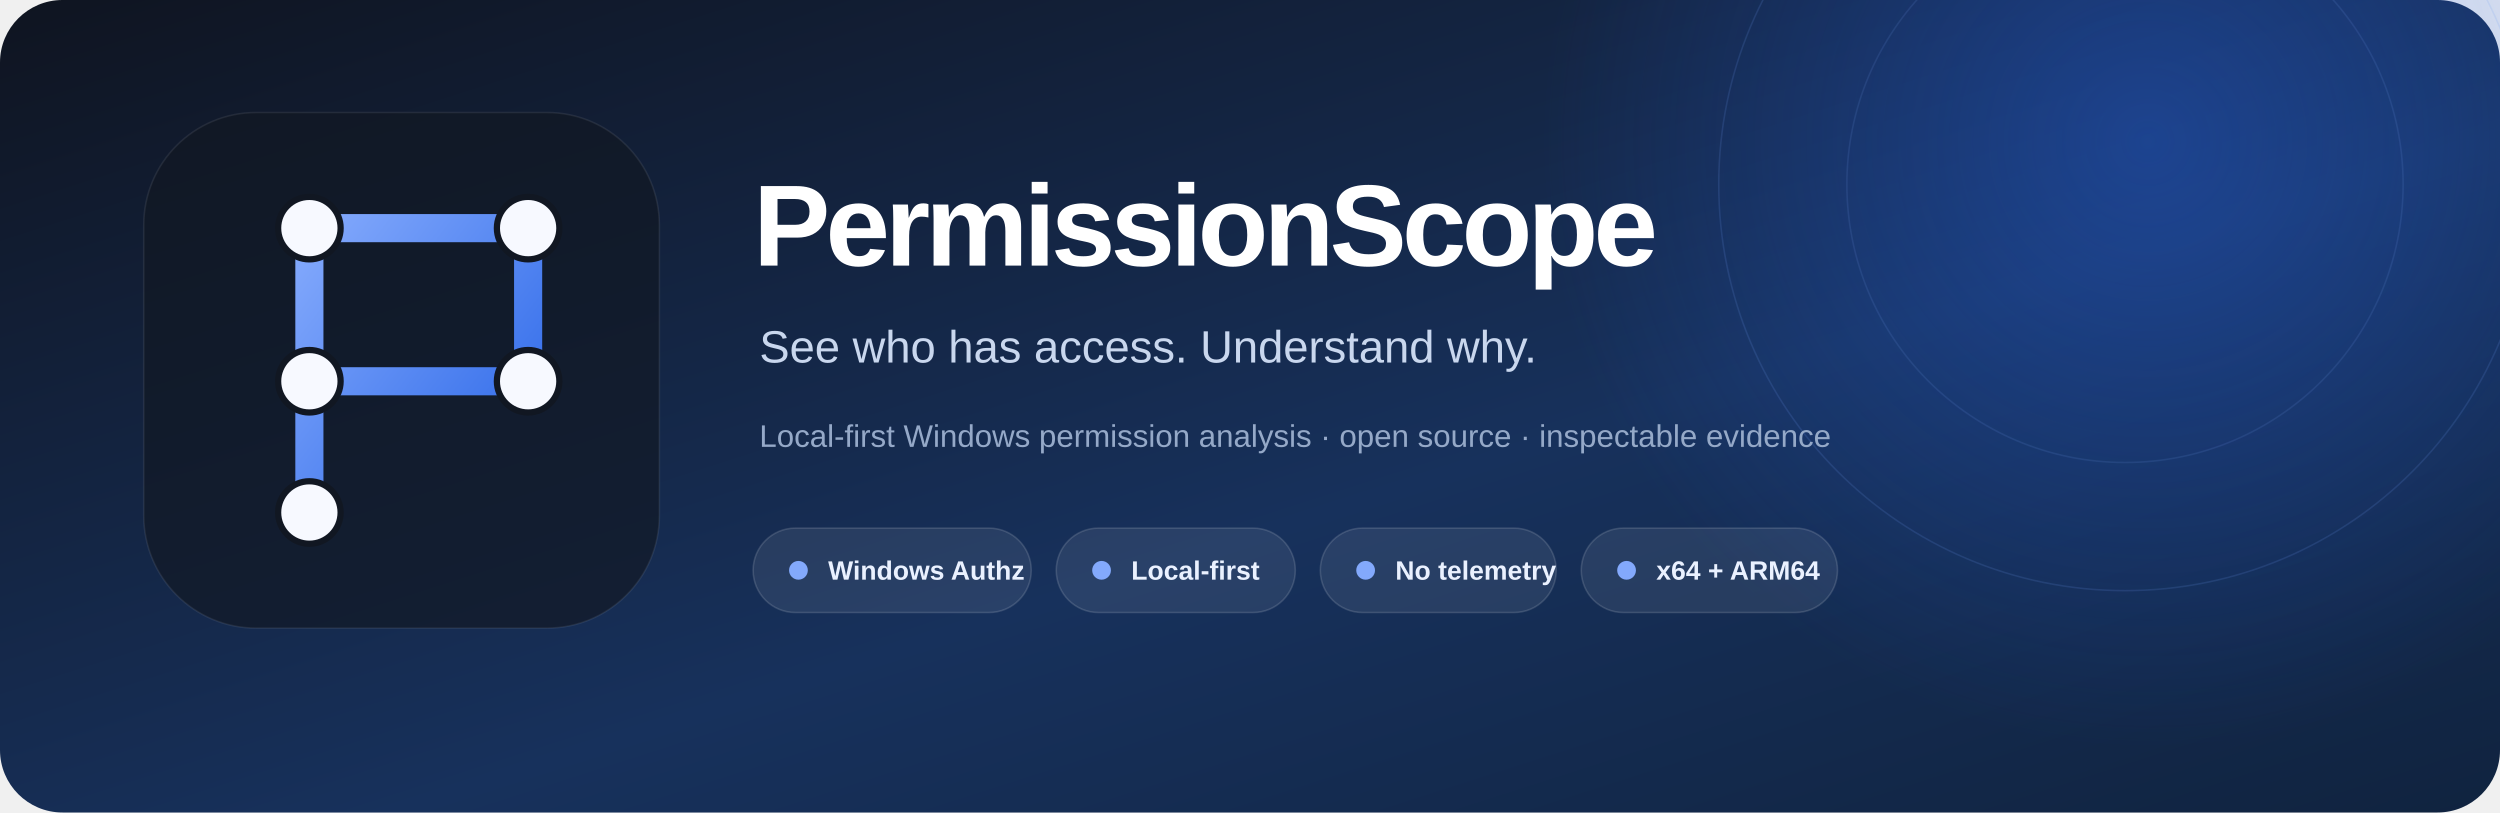
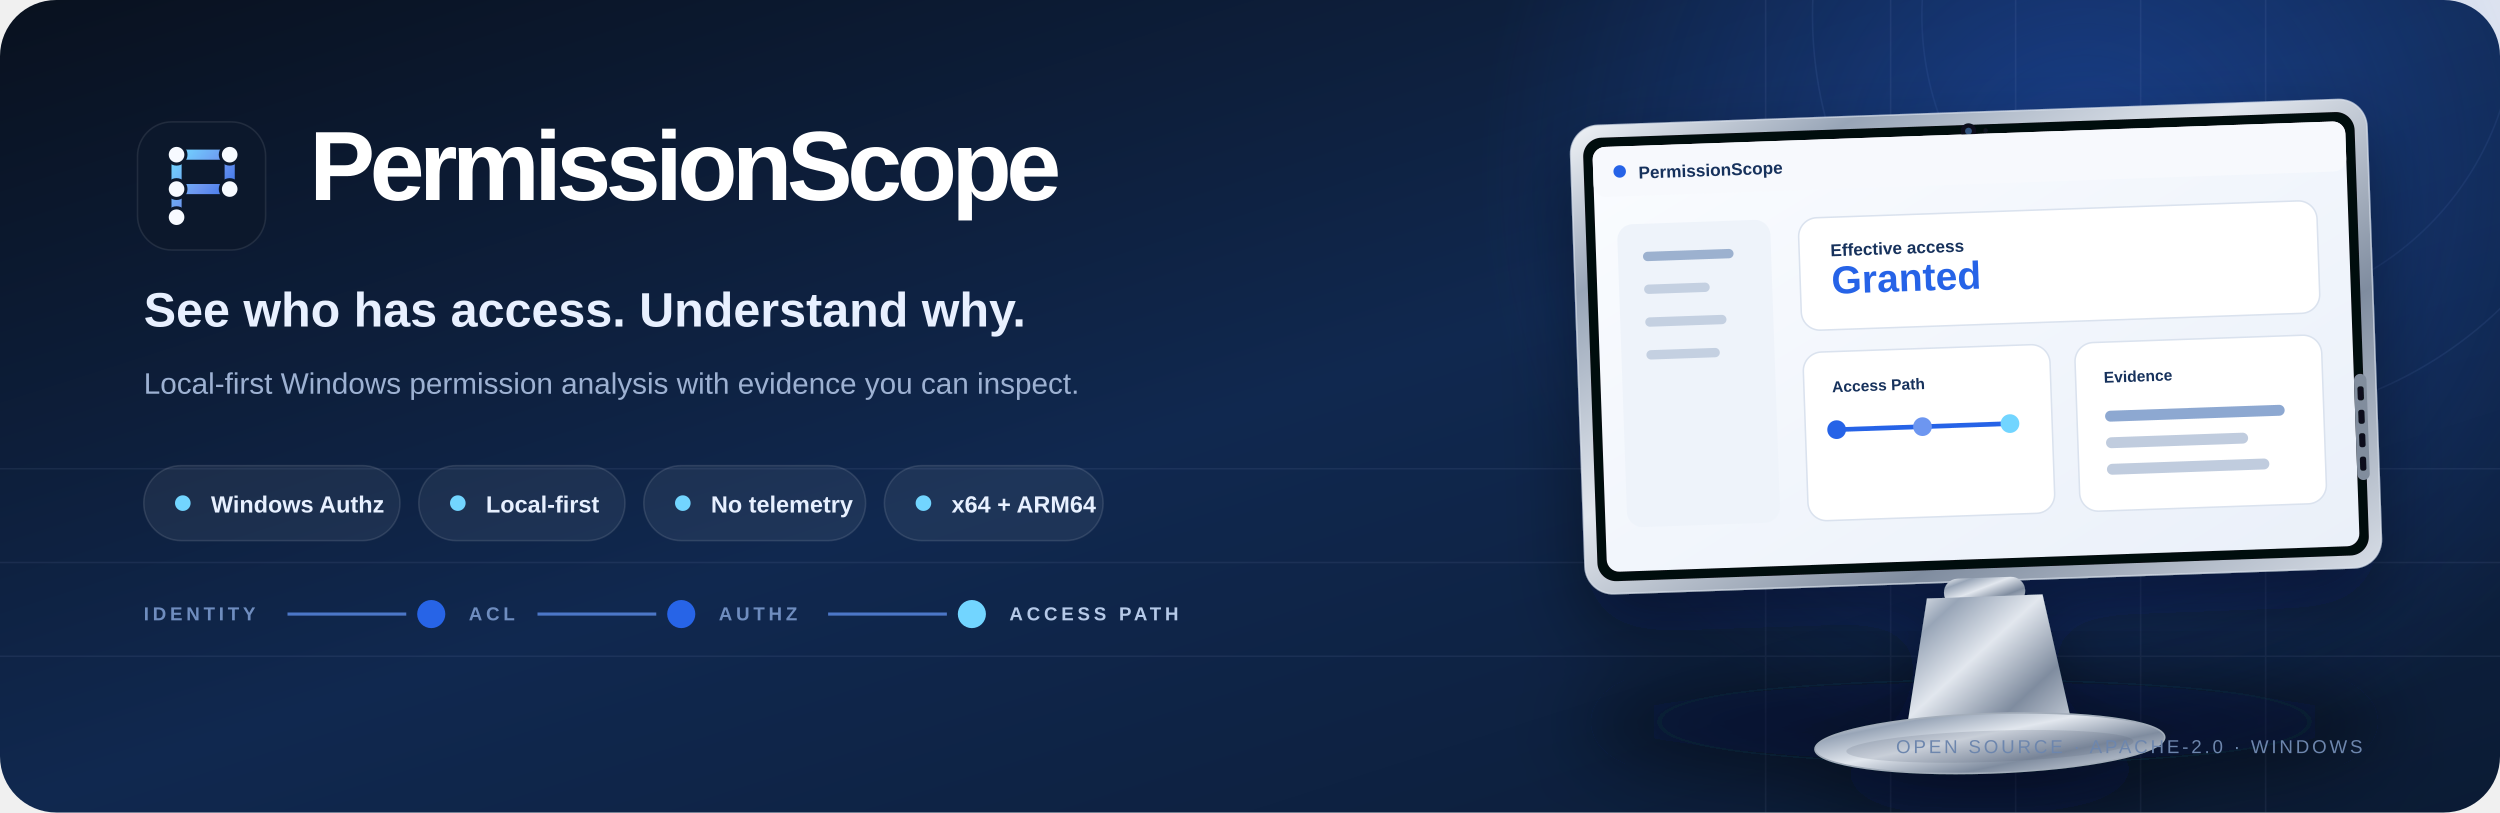
<svg xmlns="http://www.w3.org/2000/svg" viewBox="0 0 1600 520" role="img" aria-labelledby="t d">
  <defs>
    <linearGradient id="bg" x1="0" y1="0" x2="1" y2="1">
-       <stop stop-color="#0F1420" />
-       <stop offset=".58" stop-color="#17315C" />
-       <stop offset="1" stop-color="#10233F" />
+       <stop stop-color="#09111F" />
+       <stop offset=".5" stop-color="#10284F" />
+       <stop offset="1" stop-color="#0B1B34" />
    </linearGradient>
-     <linearGradient id="mark" x1="0" y1="0" x2="1" y2="1">
-       <stop stop-color="#83A9FC" />
+     <linearGradient id="blue" x1="0" y1="0" x2="1" y2="1">
+       <stop stop-color="#72D5FF" />
+       <stop offset=".48" stop-color="#6D96F0" />
      <stop offset="1" stop-color="#2764E7" />
    </linearGradient>
+     <linearGradient id="metal" x1="0" y1="0" x2="1" y2="1">
+       <stop stop-color="#F0F3F7" />
+       <stop offset=".18" stop-color="#98A5B7" />
+       <stop offset=".42" stop-color="#E2E7EE" />
+       <stop offset=".7" stop-color="#7F8C9F" />
+       <stop offset="1" stop-color="#D7DDE6" />
+     </linearGradient>
+     <linearGradient id="screen" x1="0" y1="0" x2="1" y2="1">
+       <stop stop-color="#FAFCFF" />
+       <stop offset="1" stop-color="#EAF0F9" />
+     </linearGradient>
    <radialGradient id="glow" cx="50%" cy="50%" r="50%">
-       <stop stop-color="#2764E7" stop-opacity=".40" />
+       <stop stop-color="#2764E7" stop-opacity=".38" />
      <stop offset="1" stop-color="#2764E7" stop-opacity="0" />
    </radialGradient>
+     <filter id="shadow" x="-30%" y="-30%" width="160%" height="180%">
+       <feDropShadow dx="0" dy="24" stdDeviation="24" flood-color="#020817" flood-opacity=".42" />
+     </filter>
+     <filter id="soft" x="-30%" y="-30%" width="160%" height="160%">
+       <feGaussianBlur stdDeviation="22" />
+     </filter>
  </defs>
-   <rect width="1600" height="520" rx="40" fill="url(#bg)" />
-   <circle cx="1375" cy="90" r="390" fill="url(#glow)" />
-   <circle cx="1360" cy="118" r="260" fill="none" stroke="#6D96F0" stroke-opacity=".16" />
-   <circle cx="1360" cy="118" r="178" fill="none" stroke="#83A9FC" stroke-opacity=".12" />
-   <g transform="translate(92 72)">
-     <rect width="330" height="330" rx="72" fill="#111722" fill-opacity=".66" stroke="#FFFFFF" stroke-opacity=".08" />
-     <path d="M106 256V74H246V172H106" fill="none" stroke="url(#mark)" stroke-width="18" stroke-linecap="round" stroke-linejoin="round" />
-     <g fill="#F7F9FF" stroke="#111722" stroke-width="4">
-       <circle cx="106" cy="256" r="20" />
-       <circle cx="106" cy="74" r="20" />
-       <circle cx="246" cy="74" r="20" />
-       <circle cx="246" cy="172" r="20" />
-       <circle cx="106" cy="172" r="20" />
+   <rect width="1600" height="520" rx="36" fill="url(#bg)" />
+   <circle cx="1335" cy="112" r="390" fill="url(#glow)" />
+   <circle cx="1420" cy="10" r="260" fill="none" stroke="#86A9FA" stroke-opacity=".09" />
+   <circle cx="1420" cy="10" r="190" fill="none" stroke="#86A9FA" stroke-opacity=".08" />
+   <g opacity=".08" stroke="#AFC5F1" stroke-width="1">
+     <path d="M0 420H1600" />
+     <path d="M0 360H1600" />
+     <path d="M0 300H1600" />
+     <path d="M1130 0V520" />
+     <path d="M1210 0V520" />
+     <path d="M1290 0V520" />
+     <path d="M1370 0V520" />
+     <path d="M1450 0V520" />
+   </g>
+   <g transform="translate(88 76)">
+     <g transform="translate(0 2)">
+       <rect width="82" height="82" rx="22" fill="#0C182C" stroke="#FFFFFF" stroke-opacity=".09" />
+       <path d="M25 61V21H59V43H25" fill="none" stroke="url(#blue)" stroke-width="6.5" stroke-linecap="round" stroke-linejoin="round" />
+       <g fill="#F7FAFF" stroke="#0C182C" stroke-width="2">
+         <circle cx="25" cy="61" r="6" />
+         <circle cx="25" cy="21" r="6" />
+         <circle cx="59" cy="21" r="6" />
+         <circle cx="59" cy="43" r="6" />
+         <circle cx="25" cy="43" r="6" />
+       </g>
+     </g>
+     <g font-family="Segoe UI,Arial,sans-serif" fill="#FFFFFF">
+       <text x="110" y="52" font-size="63" font-weight="720" letter-spacing="-3.4">PermissionScope</text>
+       <text x="4" y="133" font-size="31" font-weight="560" fill="#E8F0FF">See who has access. Understand why.</text>
+       <text x="4" y="176" font-size="19" fill="#9DB1D2">Local-first Windows permission analysis with evidence you can inspect.</text>
+     </g>
+     <g transform="translate(4 222)" font-family="Segoe UI,Arial,sans-serif">
+       <g>
+         <rect width="164" height="48" rx="24" fill="#FFFFFF" fill-opacity=".06" stroke="#FFFFFF" stroke-opacity=".11" />
+         <circle cx="25" cy="24" r="5" fill="#72D5FF" />
+         <text x="43" y="30" fill="#E7F0FF" font-size="15" font-weight="650">Windows Authz</text>
+       </g>
+       <g transform="translate(176 0)">
+         <rect width="132" height="48" rx="24" fill="#FFFFFF" fill-opacity=".06" stroke="#FFFFFF" stroke-opacity=".11" />
+         <circle cx="25" cy="24" r="5" fill="#72D5FF" />
+         <text x="43" y="30" fill="#E7F0FF" font-size="15" font-weight="650">Local-first</text>
+       </g>
+       <g transform="translate(320 0)">
+         <rect width="142" height="48" rx="24" fill="#FFFFFF" fill-opacity=".06" stroke="#FFFFFF" stroke-opacity=".11" />
+         <circle cx="25" cy="24" r="5" fill="#72D5FF" />
+         <text x="43" y="30" fill="#E7F0FF" font-size="15" font-weight="650">No telemetry</text>
+       </g>
+       <g transform="translate(474 0)">
+         <rect width="140" height="48" rx="24" fill="#FFFFFF" fill-opacity=".06" stroke="#FFFFFF" stroke-opacity=".11" />
+         <circle cx="25" cy="24" r="5" fill="#72D5FF" />
+         <text x="43" y="30" fill="#E7F0FF" font-size="15" font-weight="650">x64 + ARM64</text>
+       </g>
+     </g>
+     <g transform="translate(4 303)" font-family="Segoe UI,Arial,sans-serif">
+       <text x="0" y="18" font-size="12" letter-spacing="2.4" fill="#6F8DBF" font-weight="700">IDENTITY</text>
+       <path d="M92 14H168" stroke="#4C77C8" stroke-width="2" />
+       <circle cx="184" cy="14" r="9" fill="#2764E7" />
+       <text x="208" y="18" font-size="12" letter-spacing="2.4" fill="#6F8DBF" font-weight="700">ACL</text>
+       <path d="M252 14H328" stroke="#4C77C8" stroke-width="2" />
+       <circle cx="344" cy="14" r="9" fill="#2764E7" />
+       <text x="368" y="18" font-size="12" letter-spacing="2.4" fill="#6F8DBF" font-weight="700">AUTHZ</text>
+       <path d="M438 14H514" stroke="#4C77C8" stroke-width="2" />
+       <circle cx="530" cy="14" r="9" fill="#72D5FF" />
+       <text x="554" y="18" font-size="12" letter-spacing="2.4" fill="#B5C9E8" font-weight="700">ACCESS PATH</text>
    </g>
  </g>
-   <g font-family="Segoe UI,Arial,sans-serif" fill="#FFFFFF">
-     <text x="482" y="170" font-size="74" font-weight="700" letter-spacing="-3">PermissionScope</text>
-     <text x="486" y="232" font-size="29" fill="#C9D7EE">See who has access. Understand why.</text>
-     <text x="486" y="286" font-size="20" fill="#95A9C8">Local-first Windows permission analysis · open source · inspectable evidence</text>
-   </g>
-   <g font-family="Segoe UI,Arial,sans-serif" font-size="17" font-weight="600">
-     <g transform="translate(482 338)">
-       <rect width="178" height="54" rx="27" fill="#FFFFFF" fill-opacity=".08" stroke="#FFFFFF" stroke-opacity=".14" />
-       <circle cx="29" cy="27" r="6" fill="#83A9FC" />
-       <text x="48" y="33" fill="#EAF1FF">Windows Authz</text>
-     </g>
-     <g transform="translate(676 338)">
-       <rect width="153" height="54" rx="27" fill="#FFFFFF" fill-opacity=".08" stroke="#FFFFFF" stroke-opacity=".14" />
-       <circle cx="29" cy="27" r="6" fill="#83A9FC" />
-       <text x="48" y="33" fill="#EAF1FF">Local-first</text>
-     </g>
-     <g transform="translate(845 338)">
-       <rect width="151" height="54" rx="27" fill="#FFFFFF" fill-opacity=".08" stroke="#FFFFFF" stroke-opacity=".14" />
-       <circle cx="29" cy="27" r="6" fill="#83A9FC" />
-       <text x="48" y="33" fill="#EAF1FF">No telemetry</text>
-     </g>
-     <g transform="translate(1012 338)">
-       <rect width="164" height="54" rx="27" fill="#FFFFFF" fill-opacity=".08" stroke="#FFFFFF" stroke-opacity=".14" />
-       <circle cx="29" cy="27" r="6" fill="#83A9FC" />
-       <text x="48" y="33" fill="#EAF1FF">x64 + ARM64</text>
+   <g transform="translate(1010 72)" filter="url(#shadow)">
+     <ellipse cx="260" cy="390" rx="260" ry="36" fill="#020817" opacity=".38" filter="url(#soft)" />
+     <g transform="rotate(-2 250 160)">
+       <rect x="0" y="0" width="510" height="300" rx="18" fill="url(#metal)" stroke="#DDE4EE" stroke-opacity=".7" />
+       <rect x="8" y="8" width="494" height="284" rx="12" fill="#05080D" />
+       <rect x="14" y="14" width="482" height="272" rx="8" fill="url(#screen)" />
+       <circle cx="255" cy="12" r="5" fill="#08101C" />
+       <circle cx="255" cy="12" r="2.2" fill="#32527E" />
+       <circle cx="266" cy="12" r="1.4" fill="#101821" />
+       <rect x="14" y="14" width="482" height="32" rx="8" fill="#F7F9FD" />
+       <circle cx="31" cy="30" r="4" fill="#2764E7" />
+       <text x="43" y="35" font-family="Segoe UI,Arial,sans-serif" font-size="11" font-weight="700" fill="#17315C">PermissionScope</text>
+       <rect x="28" y="64" width="98" height="194" rx="10" fill="#EEF3FA" />
+       <rect x="44" y="82" width="58" height="6" rx="3" fill="#9CB1CF" />
+       <rect x="44" y="103" width="42" height="6" rx="3" fill="#C4D0E1" />
+       <rect x="44" y="124" width="52" height="6" rx="3" fill="#C4D0E1" />
+       <rect x="44" y="145" width="47" height="6" rx="3" fill="#C4D0E1" />
+       <rect x="144" y="64" width="332" height="72" rx="12" fill="#FFFFFF" stroke="#DAE2EE" />
+       <text x="164" y="89" font-family="Segoe UI,Arial,sans-serif" font-size="11" font-weight="700" fill="#17315C">Effective access</text>
+       <text x="164" y="113" font-family="Segoe UI,Arial,sans-serif" font-size="25" font-weight="700" fill="#2764E7">Granted</text>
+       <rect x="144" y="150" width="158" height="108" rx="12" fill="#FFFFFF" stroke="#DAE2EE" />
+       <rect x="318" y="150" width="158" height="108" rx="12" fill="#FFFFFF" stroke="#DAE2EE" />
+       <text x="162" y="176" font-family="Segoe UI,Arial,sans-serif" font-size="10" font-weight="700" fill="#17315C">Access Path</text>
+       <path d="M164 200H275" stroke="#2764E7" stroke-width="3" />
+       <circle cx="164" cy="200" r="6" fill="#2764E7" />
+       <circle cx="219" cy="200" r="6" fill="#6D96F0" />
+       <circle cx="275" cy="200" r="6" fill="#72D5FF" />
+       <text x="336" y="176" font-family="Segoe UI,Arial,sans-serif" font-size="10" font-weight="700" fill="#17315C">Evidence</text>
+       <rect x="336" y="194" width="115" height="7" rx="3.5" fill="#8DA8D1" />
+       <rect x="336" y="211" width="91" height="7" rx="3.5" fill="#C0CCDE" />
+       <rect x="336" y="228" width="104" height="7" rx="3.5" fill="#C0CCDE" />
+       <rect x="229" y="298" width="52" height="18" rx="9" fill="url(#metal)" />
+       <path d="M218 310H292L310 404H200Z" fill="url(#metal)" />
+       <ellipse cx="255" cy="404" rx="112" ry="19" fill="url(#metal)" stroke="#A3ADBA" />
+       <ellipse cx="255" cy="406" rx="92" ry="10" fill="#556174" opacity=".18" />
+       <rect x="496" y="176" width="8" height="68" rx="4" fill="#818D9D" />
+       <g fill="#0B111A">
+         <rect x="498" y="184" width="4" height="9" rx="1.5" />
+         <rect x="498" y="199" width="4" height="9" rx="1.5" />
+         <rect x="498" y="214" width="4" height="9" rx="1.5" />
+         <rect x="498" y="229" width="4" height="9" rx="1.5" />
+       </g>
    </g>
  </g>
+   <text x="1512" y="482" text-anchor="end" font-family="Segoe UI,Arial,sans-serif" font-size="12" fill="#6D86AD" letter-spacing="1.8">OPEN SOURCE · APACHE-2.0 · WINDOWS</text>
</svg>
